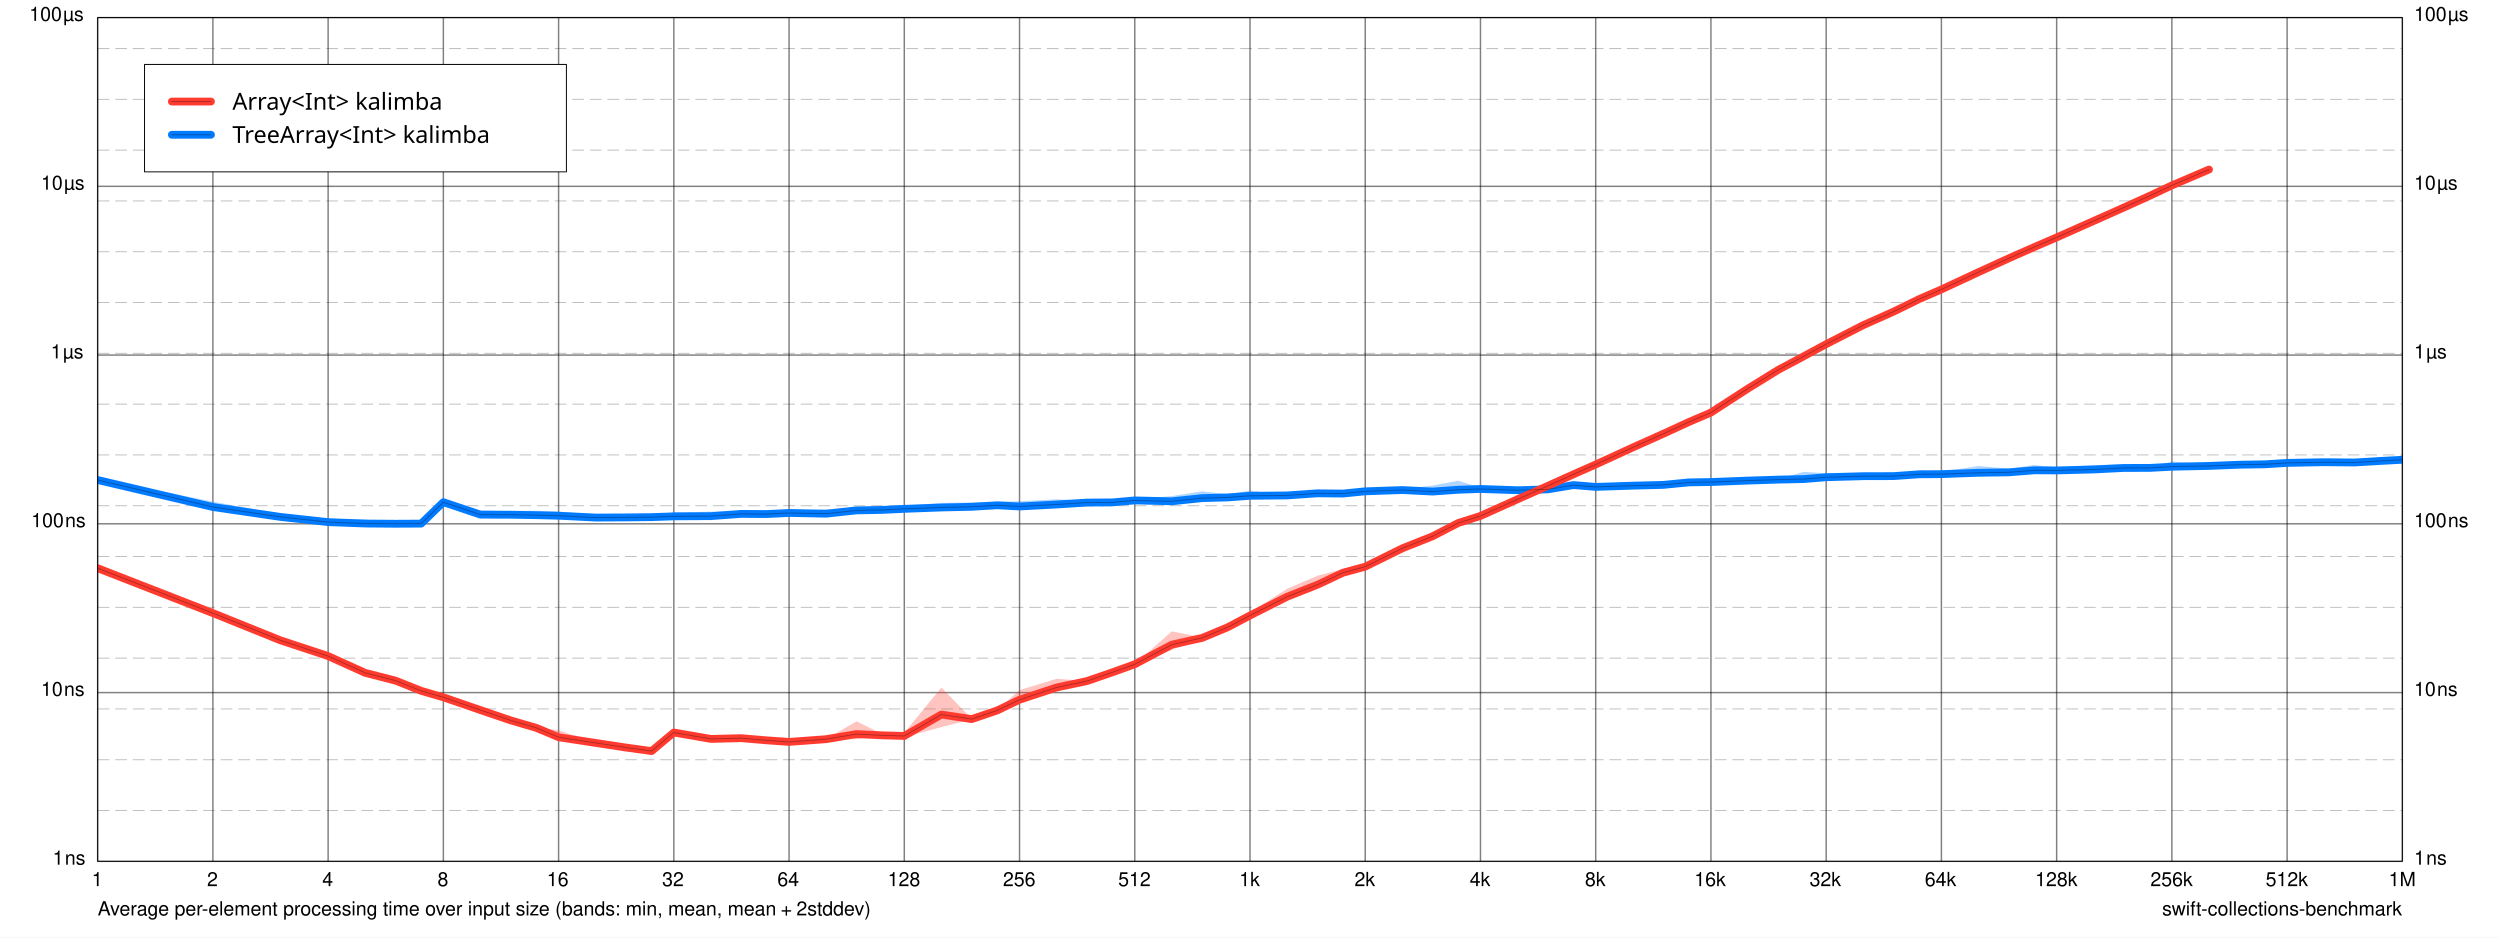
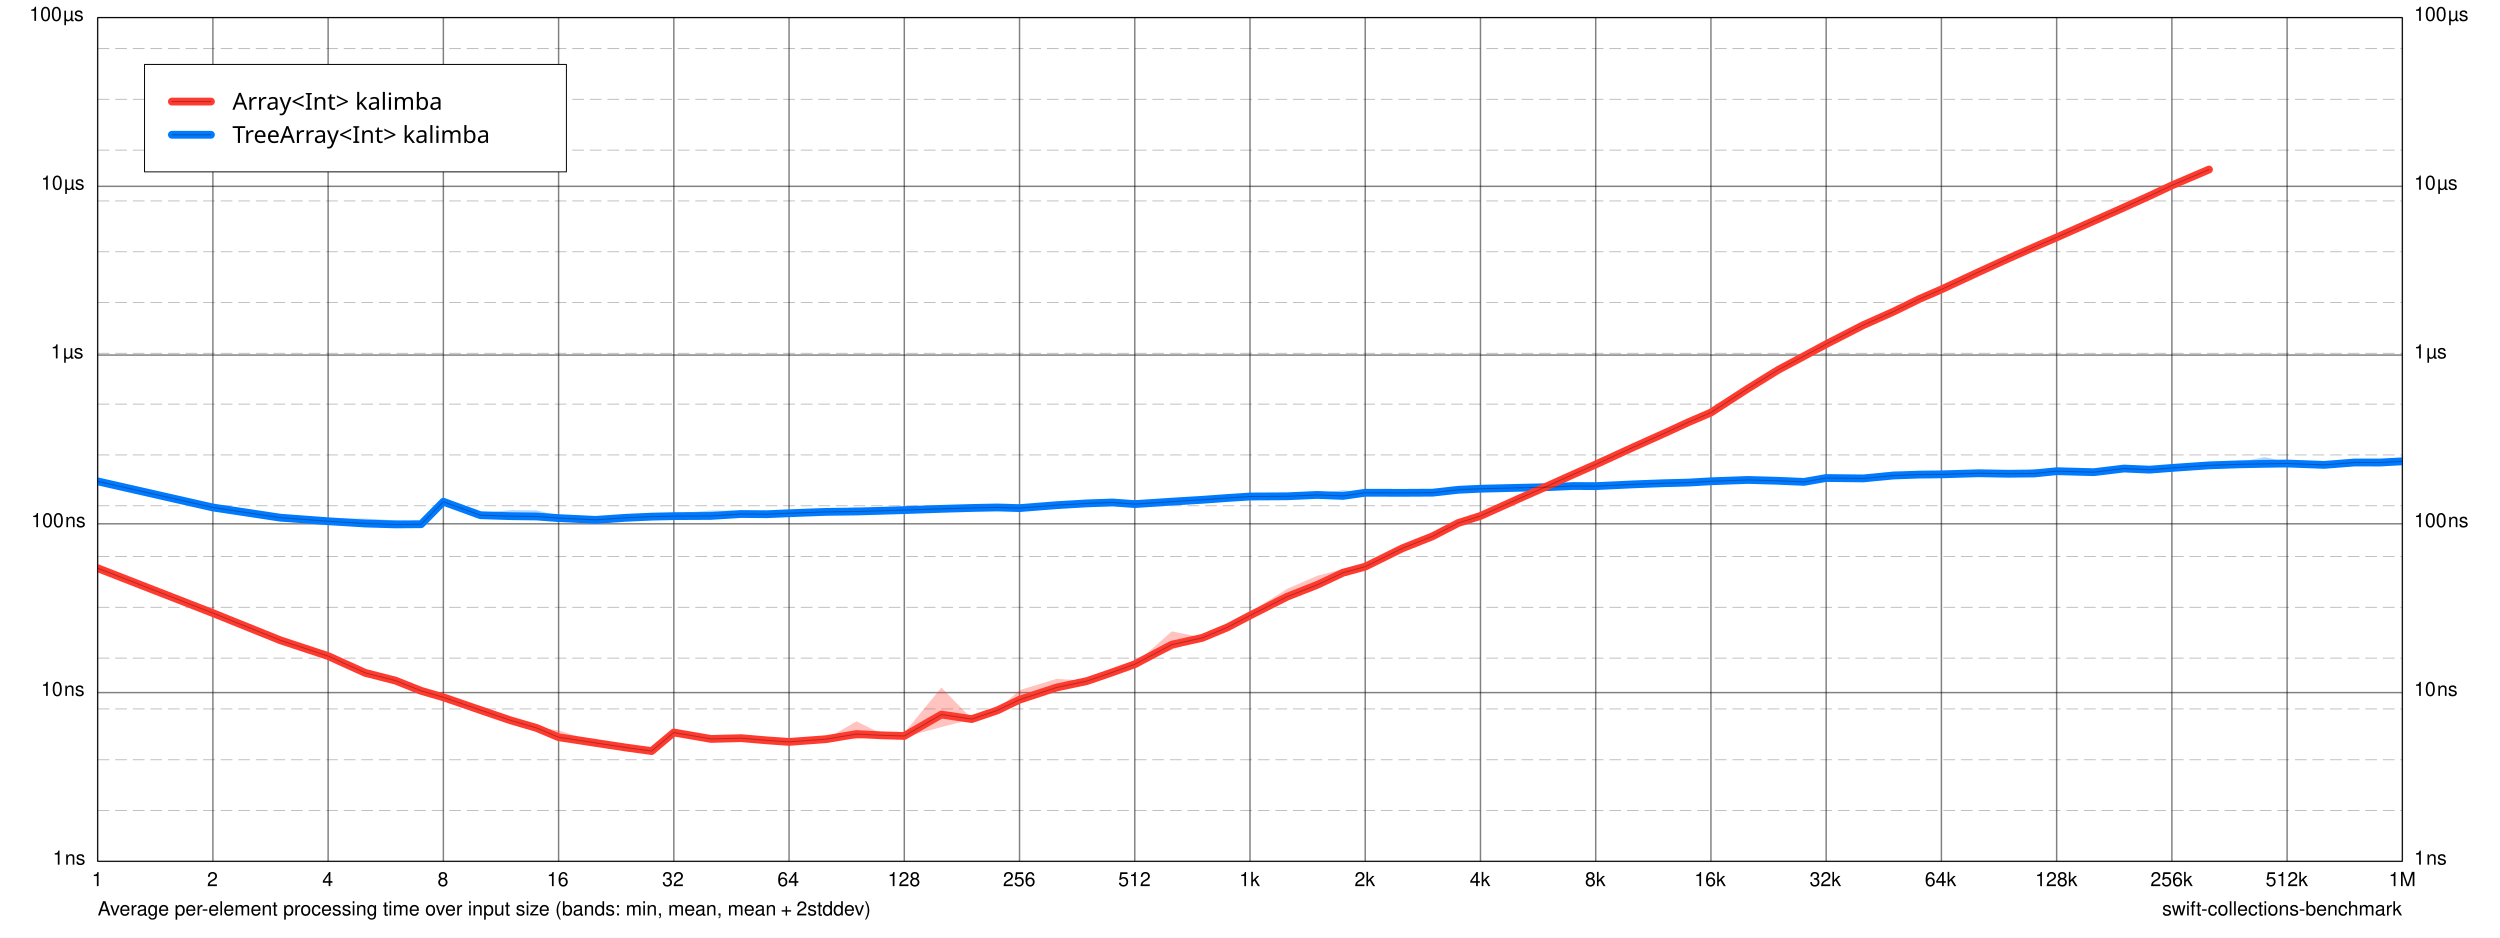
<svg xmlns="http://www.w3.org/2000/svg" xmlns:xlink="http://www.w3.org/1999/xlink" width="1280.0px" height="480.0px" viewBox="0.0 0.0 1280.0 480.0" version="1.1">
  <path d="M 0 0 L 0 480 L 1280 480 L 1280 0 z" fill="#FFFFFF" fill-opacity="1.0" stroke="none" />
  <text x="50" y="468.7" font-family="Helvetica" font-size="10" font-weight="normal" font-style="normal" fill="#000000" fill-opacity="1">Average per-element processing time over input size (bands: min, mean, mean + 2stddev)</text>
  <a xlink:href="https://github.com/apple/swift-collections-benchmark">
    <text x="1107" y="468.7" font-family="Helvetica" font-size="10" font-weight="normal" font-style="normal" fill="#000000" fill-opacity="1">swift-collections-benchmark</text>
  </a>
  <path d="M 50 9 L 50 441" fill="none" stroke-width="0.75" stroke="#000000" stroke-opacity="0.498" stroke-linecap="butt" stroke-linejoin="round" />
  <text x="47" y="453.7" font-family="Helvetica" font-size="10" font-weight="normal" font-style="normal" fill="#000000" fill-opacity="1">1</text>
  <path d="M 109 9 L 109 441" fill="none" stroke-width="0.75" stroke="#000000" stroke-opacity="0.498" stroke-linecap="butt" stroke-linejoin="round" />
  <text x="106" y="453.7" font-family="Helvetica" font-size="10" font-weight="normal" font-style="normal" fill="#000000" fill-opacity="1">2</text>
  <path d="M 168 9 L 168 441" fill="none" stroke-width="0.75" stroke="#000000" stroke-opacity="0.498" stroke-linecap="butt" stroke-linejoin="round" />
  <text x="165" y="453.7" font-family="Helvetica" font-size="10" font-weight="normal" font-style="normal" fill="#000000" fill-opacity="1">4</text>
  <path d="M 227 9 L 227 441" fill="none" stroke-width="0.75" stroke="#000000" stroke-opacity="0.498" stroke-linecap="butt" stroke-linejoin="round" />
  <text x="224" y="453.7" font-family="Helvetica" font-size="10" font-weight="normal" font-style="normal" fill="#000000" fill-opacity="1">8</text>
  <path d="M 286 9 L 286 441" fill="none" stroke-width="0.75" stroke="#000000" stroke-opacity="0.498" stroke-linecap="butt" stroke-linejoin="round" />
  <text x="280" y="453.7" font-family="Helvetica" font-size="10" font-weight="normal" font-style="normal" fill="#000000" fill-opacity="1">16</text>
  <path d="M 345 9 L 345 441" fill="none" stroke-width="0.75" stroke="#000000" stroke-opacity="0.498" stroke-linecap="butt" stroke-linejoin="round" />
  <text x="339" y="453.7" font-family="Helvetica" font-size="10" font-weight="normal" font-style="normal" fill="#000000" fill-opacity="1">32</text>
  <path d="M 404 9 L 404 441" fill="none" stroke-width="0.75" stroke="#000000" stroke-opacity="0.498" stroke-linecap="butt" stroke-linejoin="round" />
  <text x="398" y="453.7" font-family="Helvetica" font-size="10" font-weight="normal" font-style="normal" fill="#000000" fill-opacity="1">64</text>
  <path d="M 463 9 L 463 441" fill="none" stroke-width="0.75" stroke="#000000" stroke-opacity="0.498" stroke-linecap="butt" stroke-linejoin="round" />
  <text x="454.5" y="453.7" font-family="Helvetica" font-size="10" font-weight="normal" font-style="normal" fill="#000000" fill-opacity="1">128</text>
  <path d="M 522 9 L 522 441" fill="none" stroke-width="0.75" stroke="#000000" stroke-opacity="0.498" stroke-linecap="butt" stroke-linejoin="round" />
  <text x="513.5" y="453.7" font-family="Helvetica" font-size="10" font-weight="normal" font-style="normal" fill="#000000" fill-opacity="1">256</text>
  <path d="M 581 9 L 581 441" fill="none" stroke-width="0.75" stroke="#000000" stroke-opacity="0.498" stroke-linecap="butt" stroke-linejoin="round" />
  <text x="572.5" y="453.7" font-family="Helvetica" font-size="10" font-weight="normal" font-style="normal" fill="#000000" fill-opacity="1">512</text>
  <path d="M 640 9 L 640 441" fill="none" stroke-width="0.75" stroke="#000000" stroke-opacity="0.498" stroke-linecap="butt" stroke-linejoin="round" />
  <text x="634.5" y="453.7" font-family="Helvetica" font-size="10" font-weight="normal" font-style="normal" fill="#000000" fill-opacity="1">1k</text>
  <path d="M 699 9 L 699 441" fill="none" stroke-width="0.75" stroke="#000000" stroke-opacity="0.498" stroke-linecap="butt" stroke-linejoin="round" />
  <text x="693.5" y="453.7" font-family="Helvetica" font-size="10" font-weight="normal" font-style="normal" fill="#000000" fill-opacity="1">2k</text>
  <path d="M 758 9 L 758 441" fill="none" stroke-width="0.75" stroke="#000000" stroke-opacity="0.498" stroke-linecap="butt" stroke-linejoin="round" />
  <text x="752.5" y="453.7" font-family="Helvetica" font-size="10" font-weight="normal" font-style="normal" fill="#000000" fill-opacity="1">4k</text>
  <path d="M 817 9 L 817 441" fill="none" stroke-width="0.75" stroke="#000000" stroke-opacity="0.498" stroke-linecap="butt" stroke-linejoin="round" />
  <text x="811.5" y="453.7" font-family="Helvetica" font-size="10" font-weight="normal" font-style="normal" fill="#000000" fill-opacity="1">8k</text>
  <path d="M 876 9 L 876 441" fill="none" stroke-width="0.75" stroke="#000000" stroke-opacity="0.498" stroke-linecap="butt" stroke-linejoin="round" />
  <text x="867.5" y="453.7" font-family="Helvetica" font-size="10" font-weight="normal" font-style="normal" fill="#000000" fill-opacity="1">16k</text>
  <path d="M 935 9 L 935 441" fill="none" stroke-width="0.75" stroke="#000000" stroke-opacity="0.498" stroke-linecap="butt" stroke-linejoin="round" />
  <text x="926.5" y="453.7" font-family="Helvetica" font-size="10" font-weight="normal" font-style="normal" fill="#000000" fill-opacity="1">32k</text>
  <path d="M 994 9 L 994 441" fill="none" stroke-width="0.75" stroke="#000000" stroke-opacity="0.498" stroke-linecap="butt" stroke-linejoin="round" />
  <text x="985.5" y="453.7" font-family="Helvetica" font-size="10" font-weight="normal" font-style="normal" fill="#000000" fill-opacity="1">64k</text>
  <path d="M 1053 9 L 1053 441" fill="none" stroke-width="0.75" stroke="#000000" stroke-opacity="0.498" stroke-linecap="butt" stroke-linejoin="round" />
  <text x="1042" y="453.7" font-family="Helvetica" font-size="10" font-weight="normal" font-style="normal" fill="#000000" fill-opacity="1">128k</text>
  <path d="M 1112 9 L 1112 441" fill="none" stroke-width="0.75" stroke="#000000" stroke-opacity="0.498" stroke-linecap="butt" stroke-linejoin="round" />
  <text x="1101" y="453.7" font-family="Helvetica" font-size="10" font-weight="normal" font-style="normal" fill="#000000" fill-opacity="1">256k</text>
  <path d="M 1171 9 L 1171 441" fill="none" stroke-width="0.75" stroke="#000000" stroke-opacity="0.498" stroke-linecap="butt" stroke-linejoin="round" />
  <text x="1160" y="453.7" font-family="Helvetica" font-size="10" font-weight="normal" font-style="normal" fill="#000000" fill-opacity="1">512k</text>
  <path d="M 1230 9 L 1230 441" fill="none" stroke-width="0.75" stroke="#000000" stroke-opacity="0.498" stroke-linecap="butt" stroke-linejoin="round" />
  <text x="1223" y="453.7" font-family="Helvetica" font-size="10" font-weight="normal" font-style="normal" fill="#000000" fill-opacity="1">1M</text>
  <path d="M 50 441 L 1230 441" fill="none" stroke-width="0.75" stroke="#000000" stroke-opacity="0.498" stroke-linecap="butt" stroke-linejoin="round" />
  <text x="27" y="442.7" font-family="Helvetica" font-size="10" font-weight="normal" font-style="normal" fill="#000000" fill-opacity="1">1 ns</text>
  <text x="1236" y="442.7" font-family="Helvetica" font-size="10" font-weight="normal" font-style="normal" fill="#000000" fill-opacity="1">1 ns</text>
  <path d="M 50 354.6 L 1230 354.6" fill="none" stroke-width="0.75" stroke="#000000" stroke-opacity="0.498" stroke-linecap="butt" stroke-linejoin="round" />
  <text x="21" y="356.3" font-family="Helvetica" font-size="10" font-weight="normal" font-style="normal" fill="#000000" fill-opacity="1">10 ns</text>
  <text x="1236" y="356.3" font-family="Helvetica" font-size="10" font-weight="normal" font-style="normal" fill="#000000" fill-opacity="1">10 ns</text>
  <path d="M 50 268.2 L 1230 268.2" fill="none" stroke-width="0.75" stroke="#000000" stroke-opacity="0.498" stroke-linecap="butt" stroke-linejoin="round" />
  <text x="16" y="269.9" font-family="Helvetica" font-size="10" font-weight="normal" font-style="normal" fill="#000000" fill-opacity="1">100 ns</text>
  <text x="1236" y="269.9" font-family="Helvetica" font-size="10" font-weight="normal" font-style="normal" fill="#000000" fill-opacity="1">100 ns</text>
  <path d="M 50 181.8 L 1230 181.8" fill="none" stroke-width="0.75" stroke="#000000" stroke-opacity="0.498" stroke-linecap="butt" stroke-linejoin="round" />
  <text x="26" y="183.5" font-family="Helvetica" font-size="10" font-weight="normal" font-style="normal" fill="#000000" fill-opacity="1">1 µs</text>
  <text x="1236" y="183.5" font-family="Helvetica" font-size="10" font-weight="normal" font-style="normal" fill="#000000" fill-opacity="1">1 µs</text>
  <path d="M 50 95.4 L 1230 95.4" fill="none" stroke-width="0.75" stroke="#000000" stroke-opacity="0.498" stroke-linecap="butt" stroke-linejoin="round" />
  <text x="21" y="97.1" font-family="Helvetica" font-size="10" font-weight="normal" font-style="normal" fill="#000000" fill-opacity="1">10 µs</text>
  <text x="1236" y="97.1" font-family="Helvetica" font-size="10" font-weight="normal" font-style="normal" fill="#000000" fill-opacity="1">10 µs</text>
  <path d="M 50 9 L 1230 9" fill="none" stroke-width="0.75" stroke="#000000" stroke-opacity="0.498" stroke-linecap="butt" stroke-linejoin="round" />
  <text x="15" y="10.7" font-family="Helvetica" font-size="10" font-weight="normal" font-style="normal" fill="#000000" fill-opacity="1">100 µs</text>
  <text x="1236" y="10.7" font-family="Helvetica" font-size="10" font-weight="normal" font-style="normal" fill="#000000" fill-opacity="1">100 µs</text>
  <path d="M 50 414.99 L 1230 414.99" fill="none" stroke-width="0.5" stroke="#000000" stroke-opacity="0.259" stroke-linecap="butt" stroke-linejoin="round" stroke-dasharray="6 3" stroke-dashoffset="0" />
  <path d="M 50 388.98 L 1230 388.98" fill="none" stroke-width="0.5" stroke="#000000" stroke-opacity="0.259" stroke-linecap="butt" stroke-linejoin="round" stroke-dasharray="6 3" stroke-dashoffset="0" />
  <path d="M 50 362.97 L 1230 362.97" fill="none" stroke-width="0.5" stroke="#000000" stroke-opacity="0.259" stroke-linecap="butt" stroke-linejoin="round" stroke-dasharray="6 3" stroke-dashoffset="0" />
  <path d="M 50 336.96 L 1230 336.96" fill="none" stroke-width="0.5" stroke="#000000" stroke-opacity="0.259" stroke-linecap="butt" stroke-linejoin="round" stroke-dasharray="6 3" stroke-dashoffset="0" />
  <path d="M 50 310.96 L 1230 310.96" fill="none" stroke-width="0.5" stroke="#000000" stroke-opacity="0.259" stroke-linecap="butt" stroke-linejoin="round" stroke-dasharray="6 3" stroke-dashoffset="0" />
  <path d="M 50 284.95 L 1230 284.95" fill="none" stroke-width="0.5" stroke="#000000" stroke-opacity="0.259" stroke-linecap="butt" stroke-linejoin="round" stroke-dasharray="6 3" stroke-dashoffset="0" />
  <path d="M 50 258.94 L 1230 258.94" fill="none" stroke-width="0.5" stroke="#000000" stroke-opacity="0.259" stroke-linecap="butt" stroke-linejoin="round" stroke-dasharray="6 3" stroke-dashoffset="0" />
  <path d="M 50 232.93 L 1230 232.93" fill="none" stroke-width="0.5" stroke="#000000" stroke-opacity="0.259" stroke-linecap="butt" stroke-linejoin="round" stroke-dasharray="6 3" stroke-dashoffset="0" />
  <path d="M 50 206.92 L 1230 206.92" fill="none" stroke-width="0.5" stroke="#000000" stroke-opacity="0.259" stroke-linecap="butt" stroke-linejoin="round" stroke-dasharray="6 3" stroke-dashoffset="0" />
  <path d="M 50 180.91 L 1230 180.91" fill="none" stroke-width="0.5" stroke="#000000" stroke-opacity="0.259" stroke-linecap="butt" stroke-linejoin="round" stroke-dasharray="6 3" stroke-dashoffset="0" />
  <path d="M 50 154.9 L 1230 154.9" fill="none" stroke-width="0.5" stroke="#000000" stroke-opacity="0.259" stroke-linecap="butt" stroke-linejoin="round" stroke-dasharray="6 3" stroke-dashoffset="0" />
  <path d="M 50 128.89 L 1230 128.89" fill="none" stroke-width="0.5" stroke="#000000" stroke-opacity="0.259" stroke-linecap="butt" stroke-linejoin="round" stroke-dasharray="6 3" stroke-dashoffset="0" />
  <path d="M 50 102.88 L 1230 102.88" fill="none" stroke-width="0.5" stroke="#000000" stroke-opacity="0.259" stroke-linecap="butt" stroke-linejoin="round" stroke-dasharray="6 3" stroke-dashoffset="0" />
  <path d="M 50 76.874 L 1230 76.874" fill="none" stroke-width="0.5" stroke="#000000" stroke-opacity="0.259" stroke-linecap="butt" stroke-linejoin="round" stroke-dasharray="6 3" stroke-dashoffset="0" />
  <path d="M 50 50.865 L 1230 50.865" fill="none" stroke-width="0.5" stroke="#000000" stroke-opacity="0.259" stroke-linecap="butt" stroke-linejoin="round" stroke-dasharray="6 3" stroke-dashoffset="0" />
  <path d="M 50 24.856 L 1230 24.856" fill="none" stroke-width="0.5" stroke="#000000" stroke-opacity="0.259" stroke-linecap="butt" stroke-linejoin="round" stroke-dasharray="6 3" stroke-dashoffset="0" />
  <path d="M 74 33 L 74 88 L 290 88 L 290 33 z" fill="#FFFFFF" fill-opacity="1.0" stroke="none" />
  <clipPath id="clip-0">
    <path d="M 50 9 L 50 441 L 1230 441 L 1230 9 z" />
  </clipPath>
  <g clip-path="url(#clip-0)">
-     <path d="M 50 244.92L 109 256.85L 143.51 263.13L 168 266.11L 186.99 266.08L 202.51 267.04L 215.63 266.67L 227 256.33L 245.99 261.37L 261.51 261.63L 274.63 261.5L 286 261.92L 304.99 263.61L 320.51 263.93L 333.63 263.38L 345 262.41L 363.99 261.96L 379.51 261.87L 392.63 262.8L 404 261.56L 422.99 260.9L 438.51 259.8L 451.63 260.75L 463 259.06L 481.99 257.49L 497.51 257.25L 510.63 256.98L 522 256.64L 540.99 255.63L 556.51 256.34L 569.63 256.75L 581 255.44L 599.99 254L 615.51 251.56L 628.63 253.08L 640 251.19L 658.99 253.33L 674.51 250.72L 687.63 252.01L 699 251.14L 717.99 250.43L 733.51 248.61L 746.63 246.14L 758 249.68L 776.99 250.75L 792.51 250.53L 805.63 248.17L 817 247.85L 835.99 248.05L 851.51 248.03L 864.63 245.77L 876 245.77L 894.99 245.1L 910.51 245.18L 923.63 241.57L 935 242.31L 953.99 242.86L 969.51 243.59L 982.63 240.94L 994 241.57L 1013 238.6L 1028.5 239.93L 1041.6 238.09L 1053 239.43L 1072 238.12L 1087.5 237.81L 1100.6 239.53L 1112 236.26L 1131 237.79L 1146.5 237.94L 1159.6 236.64L 1171 236.41L 1190 236.2L 1205.5 236.08L 1218.6 233.99L 1230 234.68L 1230 235.66L 1218.6 236.76L 1205.5 237.06L 1190 236.81L 1171 237.23L 1159.6 238.11L 1146.5 237.95L 1131 238.84L 1112 239.96L 1100.6 239.59L 1087.5 240.24L 1072 241.18L 1053 241.38L 1041.6 241.8L 1028.5 242.54L 1013 243.36L 994 243.2L 982.63 243.52L 969.51 243.83L 953.99 244.16L 935 245.08L 923.63 246.69L 910.51 245.7L 894.99 246.41L 876 247.17L 864.63 247.43L 851.51 248.35L 835.99 248.88L 817 249.81L 805.63 248.42L 792.51 250.56L 776.99 251.09L 758 250.59L 746.63 252.53L 733.51 252.83L 717.99 251.07L 699 251.71L 687.63 252.94L 674.51 253.26L 658.99 253.78L 640 254.84L 628.63 255.26L 615.51 256.33L 599.99 257.66L 581 256.48L 569.63 257.39L 556.51 257.68L 540.99 259.28L 522 260.32L 510.63 259.33L 497.51 260.3L 481.99 260.69L 463 261.06L 451.63 261.2L 438.51 261.87L 422.99 263.78L 404 263.02L 392.63 263.34L 379.51 263.56L 363.99 265.11L 345 265.09L 333.63 265.27L 320.51 265.27L 304.99 265.49L 286 264.83L 274.63 264.6L 261.51 264.23L 245.99 264.27L 227 257.39L 215.63 268.6L 202.51 268.57L 186.99 268.76L 168 267.77L 143.51 265.2L 109 260.6L 50 246.06" fill="#007AFF" fill-opacity="0.302" stroke="none" />
+     <path d="M 50 244.87L 109 259.83L 143.51 263.72L 168 265.57L 186.99 265.49L 202.51 266.4L 215.63 267.17L 227 254.99L 245.99 262.67L 261.51 261.19L 274.63 261.3L 286 263.97L 304.99 264.79L 320.51 263.52L 333.63 263.27L 345 262.88L 363.99 261.39L 379.51 261.46L 392.63 263.1L 404 262.48L 422.99 260.89L 438.51 259.78L 451.63 261.44L 463 261.03L 481.99 260.27L 497.51 259.78L 510.63 259.64L 522 258.47L 540.99 258.48L 556.51 257.7L 569.63 255.91L 581 256.39L 599.99 255.97L 615.51 254.76L 628.63 254.84L 640 253.11L 658.99 253.84L 674.51 252.57L 687.63 251L 699 252.13L 717.99 251.92L 733.51 251.72L 746.63 249.93L 758 249.54L 776.99 249.42L 792.51 249.18L 805.63 247.49L 817 246.93L 835.99 247.24L 851.51 246.32L 864.63 246.76L 876 246.06L 894.99 245L 910.51 245.55L 923.63 246.72L 935 243.8L 953.99 243.35L 969.51 241.4L 982.63 242.16L 994 241.87L 1013 241.51L 1028.5 242.48L 1041.6 240.18L 1053 240.14L 1072 240.89L 1087.5 238.9L 1100.6 239.05L 1112 238.46L 1131 236.81L 1146.5 236.51L 1159.6 234.07L 1171 236.53L 1190 236.96L 1205.5 236.14L 1218.6 235.32L 1230 234.44L 1230 236.84L 1218.6 237.37L 1205.5 237.04L 1190 238.4L 1171 237.6L 1159.6 238.76L 1146.5 238.16L 1131 238.8L 1112 239.98L 1100.6 240.99L 1087.5 240.24L 1072 242.07L 1053 241.64L 1041.6 243.24L 1028.5 242.58L 1013 242.58L 994 243.23L 982.63 243.28L 969.51 244.21L 953.99 245.53L 935 245.08L 923.63 246.74L 910.51 246.39L 894.99 246L 876 246.53L 864.63 247.2L 851.51 247.81L 835.99 248.27L 817 249.64L 805.63 249.32L 792.51 249.5L 776.99 249.89L 758 250.48L 746.63 251.07L 733.51 252.44L 717.99 252.48L 699 252.33L 687.63 255.01L 674.51 253.7L 658.99 254.19L 640 254.6L 628.63 255L 615.51 256.32L 599.99 257.17L 581 258.72L 569.63 257.76L 556.51 257.74L 540.99 258.71L 522 260.77L 510.63 259.89L 497.51 260.19L 481.99 260.62L 463 261.22L 451.63 261.54L 438.51 262.67L 422.99 262.51L 404 262.88L 392.63 263.34L 379.51 263.79L 363.99 265.19L 345 264.76L 333.63 264.97L 320.51 265.69L 304.99 266.67L 286 265.75L 274.63 265.61L 261.51 265.44L 245.99 264.2L 227 257.58L 215.63 268.83L 202.51 269.25L 186.99 268.99L 168 267.35L 143.51 265.53L 109 259.83L 50 247.02" fill="#007AFF" fill-opacity="0.302" stroke="none" />
    <path d="M 50 290.92L 109 313.91L 143.51 327.82L 168 335.91L 186.99 343.84L 202.51 346.94L 215.63 353.72L 227 357.02L 245.99 363.56L 261.51 368.85L 274.63 372.43L 286 373.97L 304.99 380.16L 320.51 382.36L 333.63 383.68L 345 374.21L 363.99 376.7L 379.51 376.51L 392.63 378.95L 404 379.79L 422.99 378.41L 438.51 369.31L 451.63 375.79L 463 375.19L 481.99 352.03L 497.51 368L 510.63 363.48L 522 353.33L 540.99 347.55L 556.51 348.67L 569.63 344.18L 581 340.01L 599.99 323.26L 615.51 326.41L 628.63 321.1L 640 313.55L 658.99 301.47L 674.51 294.78L 687.63 291.33L 699 288.34L 717.99 280.74L 733.51 274.09L 746.63 267.28L 758 264.12L 776.99 255.59L 792.51 248.75L 805.63 242.81L 817 237.8L 835.99 228.49L 851.51 221.36L 864.63 214.9L 876 210.55L 894.99 198.86L 910.51 188.58L 923.63 182.25L 935 175.66L 953.99 166.43L 969.51 159.47L 982.63 151.93L 994 148.13L 1013 139.04L 1028.5 132.22L 1041.6 126L 1053 121.54L 1072 112.9L 1087.5 106.05L 1100.6 99.551L 1112 93.498L 1131 86.809L 1131 86.809L 1112 95.432L 1100.6 100.53L 1087.5 106.26L 1072 113.18L 1053 121.56L 1041.6 126.64L 1028.5 132.26L 1013 139.43L 994 148.19L 982.63 153.55L 969.51 159.58L 953.99 166.48L 935 176.4L 923.63 182.38L 910.51 189.59L 894.99 198.95L 876 211.47L 864.63 216.53L 851.51 222.41L 835.99 229.3L 817 237.82L 805.63 242.85L 792.51 248.75L 776.99 255.62L 758 264.18L 746.63 267.93L 733.51 274.71L 717.99 280.75L 699 290.79L 687.63 293.93L 674.51 301.17L 658.99 307.07L 640 315.71L 628.63 321.12L 615.51 326.67L 599.99 332.78L 581 340.13L 569.63 344.2L 556.51 348.73L 540.99 353.69L 522 360.14L 510.63 363.8L 497.51 368.25L 481.99 372.28L 463 377.4L 451.63 376.74L 438.51 378.46L 422.99 378.48L 404 379.88L 392.63 379.1L 379.51 378.46L 363.99 378.93L 345 375.33L 333.63 384.86L 320.51 382.89L 304.99 380.46L 286 378.78L 274.63 372.78L 261.51 368.85L 245.99 363.56L 227 357.02L 215.63 353.72L 202.51 349.04L 186.99 344.76L 168 335.91L 143.51 327.82L 109 313.91L 50 290.92" fill="#FF3B30" fill-opacity="0.302" stroke="none" />
-     <path d="M 50 245.76L 109 259.59L 143.51 264.65L 168 267.33L 186.99 268.04L 202.51 268.16L 215.63 268.09L 227 257.11L 245.99 263.49L 261.51 263.54L 274.63 263.76L 286 264.05L 304.99 264.99L 320.51 264.91L 333.63 264.77L 345 264.37L 363.99 264.26L 379.51 263.11L 392.63 263.2L 404 262.63L 422.99 263.01L 438.51 261.32L 451.63 261.08L 463 260.53L 481.99 259.83L 497.51 259.48L 510.63 258.7L 522 259.32L 540.99 258.3L 556.51 257.32L 569.63 257.23L 581 256.21L 599.99 256.67L 615.51 255.03L 628.63 254.68L 640 253.85L 658.99 253.66L 674.51 252.58L 687.63 252.7L 699 251.56L 717.99 250.9L 733.51 251.68L 746.63 250.75L 758 250.35L 776.99 251L 792.51 250.55L 805.63 248.36L 817 249.29L 835.99 248.66L 851.51 248.27L 864.63 246.99L 876 246.8L 894.99 246.06L 910.51 245.56L 923.63 245.28L 935 244.34L 953.99 243.81L 969.51 243.77L 982.63 242.83L 994 242.76L 1013 242.06L 1028.5 241.84L 1041.6 240.79L 1053 240.86L 1072 240.36L 1087.5 239.59L 1100.6 239.57L 1112 238.96L 1131 238.56L 1146.5 237.94L 1159.6 237.72L 1171 237.01L 1190 236.65L 1205.5 236.8L 1218.6 236.02L 1230 235.4" fill="none" stroke-width="4" stroke="#007AFF" stroke-opacity="1" stroke-linecap="round" stroke-linejoin="round" />
+     <path d="M 50 246.45L 109 259.83L 143.51 265.05L 168 266.88L 186.99 268.04L 202.51 268.49L 215.63 268.39L 227 256.89L 245.99 263.79L 261.51 264.28L 274.63 264.44L 286 265.28L 304.99 266.17L 320.51 265.11L 333.63 264.52L 345 264.26L 363.99 264.16L 379.51 263.17L 392.63 263.28L 404 262.78L 422.99 262.08L 438.51 261.89L 451.63 261.51L 463 261.17L 481.99 260.53L 497.51 260.08L 510.63 259.82L 522 260.15L 540.99 258.65L 556.51 257.73L 569.63 257.27L 581 258.1L 599.99 256.85L 615.51 255.9L 628.63 254.96L 640 254.21L 658.99 254.1L 674.51 253.4L 687.63 253.92L 699 252.28L 717.99 252.33L 733.51 252.25L 746.63 250.77L 758 250.23L 776.99 249.77L 792.51 249.42L 805.63 248.83L 817 248.91L 835.99 248L 851.51 247.42L 864.63 247.08L 876 246.41L 894.99 245.73L 910.51 246.17L 923.63 246.73L 935 244.74L 953.99 244.95L 969.51 243.46L 982.63 242.99L 994 242.87L 1013 242.3L 1028.5 242.56L 1041.6 242.41L 1053 241.25L 1072 241.76L 1087.5 239.89L 1100.6 240.47L 1112 239.58L 1131 238.27L 1146.5 237.73L 1159.6 237.48L 1171 237.32L 1190 238.02L 1205.5 236.8L 1218.6 236.82L 1230 236.2" fill="none" stroke-width="4" stroke="#007AFF" stroke-opacity="1" stroke-linecap="round" stroke-linejoin="round" />
    <path d="M 50 290.92L 109 313.91L 143.51 327.82L 168 335.91L 186.99 344.51L 202.51 348.48L 215.63 353.72L 227 357.02L 245.99 363.56L 261.51 368.85L 274.63 372.68L 286 377.46L 304.99 380.38L 320.51 382.75L 333.63 384.55L 345 375.04L 363.99 378.33L 379.51 377.94L 392.63 379.06L 404 379.86L 422.99 378.46L 438.51 375.84L 451.63 376.49L 463 376.81L 481.99 365.85L 497.51 368.18L 510.63 363.72L 522 358.24L 540.99 351.99L 556.51 348.71L 569.63 344.19L 581 340.1L 599.99 330.05L 615.51 326.6L 628.63 321.12L 640 315.13L 658.99 305.52L 674.51 299.4L 687.63 293.23L 699 290.13L 717.99 280.74L 733.51 274.55L 746.63 267.76L 758 264.16L 776.99 255.61L 792.51 248.75L 805.63 242.84L 817 237.81L 835.99 229.09L 851.51 222.13L 864.63 216.1L 876 211.22L 894.99 198.92L 910.51 189.33L 923.63 182.34L 935 176.2L 953.99 166.47L 969.51 159.55L 982.63 153.12L 994 148.18L 1013 139.33L 1028.5 132.25L 1041.6 126.47L 1053 121.55L 1072 113.11L 1087.5 106.21L 1100.6 100.27L 1112 94.917L 1131 86.809" fill="none" stroke-width="4" stroke="#FF3B30" stroke-opacity="1" stroke-linecap="round" stroke-linejoin="round" />
-     <path d="M 50 245.76L 109 259.59L 143.51 264.65L 168 267.33L 186.99 268.04L 202.51 268.16L 215.63 268.09L 227 257.11L 245.99 263.49L 261.51 263.54L 274.63 263.76L 286 264.05L 304.99 264.99L 320.51 264.91L 333.63 264.77L 345 264.37L 363.99 264.26L 379.51 263.11L 392.63 263.2L 404 262.63L 422.99 263.01L 438.51 261.32L 451.63 261.08L 463 260.53L 481.99 259.83L 497.51 259.48L 510.63 258.7L 522 259.32L 540.99 258.3L 556.51 257.32L 569.63 257.23L 581 256.21L 599.99 256.67L 615.51 255.03L 628.63 254.68L 640 253.85L 658.99 253.66L 674.51 252.58L 687.63 252.7L 699 251.56L 717.99 250.9L 733.51 251.68L 746.63 250.75L 758 250.35L 776.99 251L 792.51 250.55L 805.63 248.36L 817 249.29L 835.99 248.66L 851.51 248.27L 864.63 246.99L 876 246.8L 894.99 246.06L 910.51 245.56L 923.63 245.28L 935 244.34L 953.99 243.81L 969.51 243.77L 982.63 242.83L 994 242.76L 1013 242.06L 1028.5 241.84L 1041.6 240.79L 1053 240.86L 1072 240.36L 1087.5 239.59L 1100.6 239.57L 1112 238.96L 1131 238.56L 1146.5 237.94L 1159.6 237.72L 1171 237.01L 1190 236.65L 1205.5 236.8L 1218.6 236.02L 1230 235.4" fill="none" stroke-width="0.5" stroke="#000000" stroke-opacity="0.302" stroke-linecap="round" stroke-linejoin="round" />
+     <path d="M 50 246.45L 109 259.83L 143.51 265.05L 168 266.88L 186.99 268.04L 202.51 268.49L 215.63 268.39L 227 256.89L 245.99 263.79L 261.51 264.28L 274.63 264.44L 286 265.28L 304.99 266.17L 320.51 265.11L 333.63 264.52L 345 264.26L 363.99 264.16L 379.51 263.17L 392.63 263.28L 404 262.78L 422.99 262.08L 438.51 261.89L 451.63 261.51L 463 261.17L 481.99 260.53L 497.51 260.08L 510.63 259.82L 522 260.15L 540.99 258.65L 556.51 257.73L 569.63 257.27L 581 258.1L 599.99 256.85L 615.51 255.9L 628.63 254.96L 640 254.21L 658.99 254.1L 674.51 253.4L 687.63 253.92L 699 252.28L 717.99 252.33L 733.51 252.25L 746.63 250.77L 758 250.23L 776.99 249.77L 792.51 249.42L 805.63 248.83L 817 248.91L 835.99 248L 851.51 247.42L 864.63 247.08L 876 246.41L 894.99 245.73L 910.51 246.17L 923.63 246.73L 935 244.74L 953.99 244.95L 969.51 243.46L 982.63 242.99L 994 242.87L 1013 242.3L 1028.5 242.56L 1041.6 242.41L 1053 241.25L 1072 241.76L 1087.5 239.89L 1100.6 240.47L 1112 239.58L 1131 238.27L 1146.5 237.73L 1159.6 237.48L 1171 237.32L 1190 238.02L 1205.5 236.8L 1218.6 236.82L 1230 236.2" fill="none" stroke-width="0.5" stroke="#000000" stroke-opacity="0.302" stroke-linecap="round" stroke-linejoin="round" />
    <path d="M 50 290.92L 109 313.91L 143.51 327.82L 168 335.91L 186.99 344.51L 202.51 348.48L 215.63 353.72L 227 357.02L 245.99 363.56L 261.51 368.85L 274.63 372.68L 286 377.46L 304.99 380.38L 320.51 382.75L 333.63 384.55L 345 375.04L 363.99 378.33L 379.51 377.94L 392.63 379.06L 404 379.86L 422.99 378.46L 438.51 375.84L 451.63 376.49L 463 376.81L 481.99 365.85L 497.51 368.18L 510.63 363.72L 522 358.24L 540.99 351.99L 556.51 348.71L 569.63 344.19L 581 340.1L 599.99 330.05L 615.51 326.6L 628.63 321.12L 640 315.13L 658.99 305.52L 674.51 299.4L 687.63 293.23L 699 290.13L 717.99 280.74L 733.51 274.55L 746.63 267.76L 758 264.16L 776.99 255.61L 792.51 248.75L 805.63 242.84L 817 237.81L 835.99 229.09L 851.51 222.13L 864.63 216.1L 876 211.22L 894.99 198.92L 910.51 189.33L 923.63 182.34L 935 176.2L 953.99 166.47L 969.51 159.55L 982.63 153.12L 994 148.18L 1013 139.33L 1028.5 132.25L 1041.6 126.47L 1053 121.55L 1072 113.11L 1087.5 106.21L 1100.6 100.27L 1112 94.917L 1131 86.809" fill="none" stroke-width="0.5" stroke="#000000" stroke-opacity="0.302" stroke-linecap="round" stroke-linejoin="round" />
  </g>
  <path d="M 74 33 L 74 88 L 290 88 L 290 33 z" fill="#FFFFFF" fill-opacity="0.702" stroke-width="0.5" stroke="#000000" stroke-opacity="1" stroke-linecap="round" stroke-linejoin="round" />
  <path d="M 88 52 L 108 52" fill="none" stroke-width="4" stroke="#FF3B30" stroke-opacity="1" stroke-linecap="round" stroke-linejoin="round" />
  <path d="M 88 52 L 108 52" fill="none" stroke-width="0.5" stroke="#000000" stroke-opacity="0.302" stroke-linecap="round" stroke-linejoin="round" />
  <text x="119" y="56.17" font-family="Menlo" font-size="12" font-weight="normal" font-style="normal" fill="#000000" fill-opacity="1">Array&lt;Int&gt; kalimba</text>
  <path d="M 88 69 L 108 69" fill="none" stroke-width="4" stroke="#007AFF" stroke-opacity="1" stroke-linecap="round" stroke-linejoin="round" />
  <path d="M 88 69 L 108 69" fill="none" stroke-width="0.5" stroke="#000000" stroke-opacity="0.302" stroke-linecap="round" stroke-linejoin="round" />
  <text x="119" y="73.17" font-family="Menlo" font-size="12" font-weight="normal" font-style="normal" fill="#000000" fill-opacity="1">TreeArray&lt;Int&gt; kalimba</text>
  <path d="M 50 9 L 50 441 L 1230 441 L 1230 9 z" fill="none" stroke-width="0.5" stroke="#000000" stroke-opacity="1" stroke-linecap="round" stroke-linejoin="round" />
</svg>
